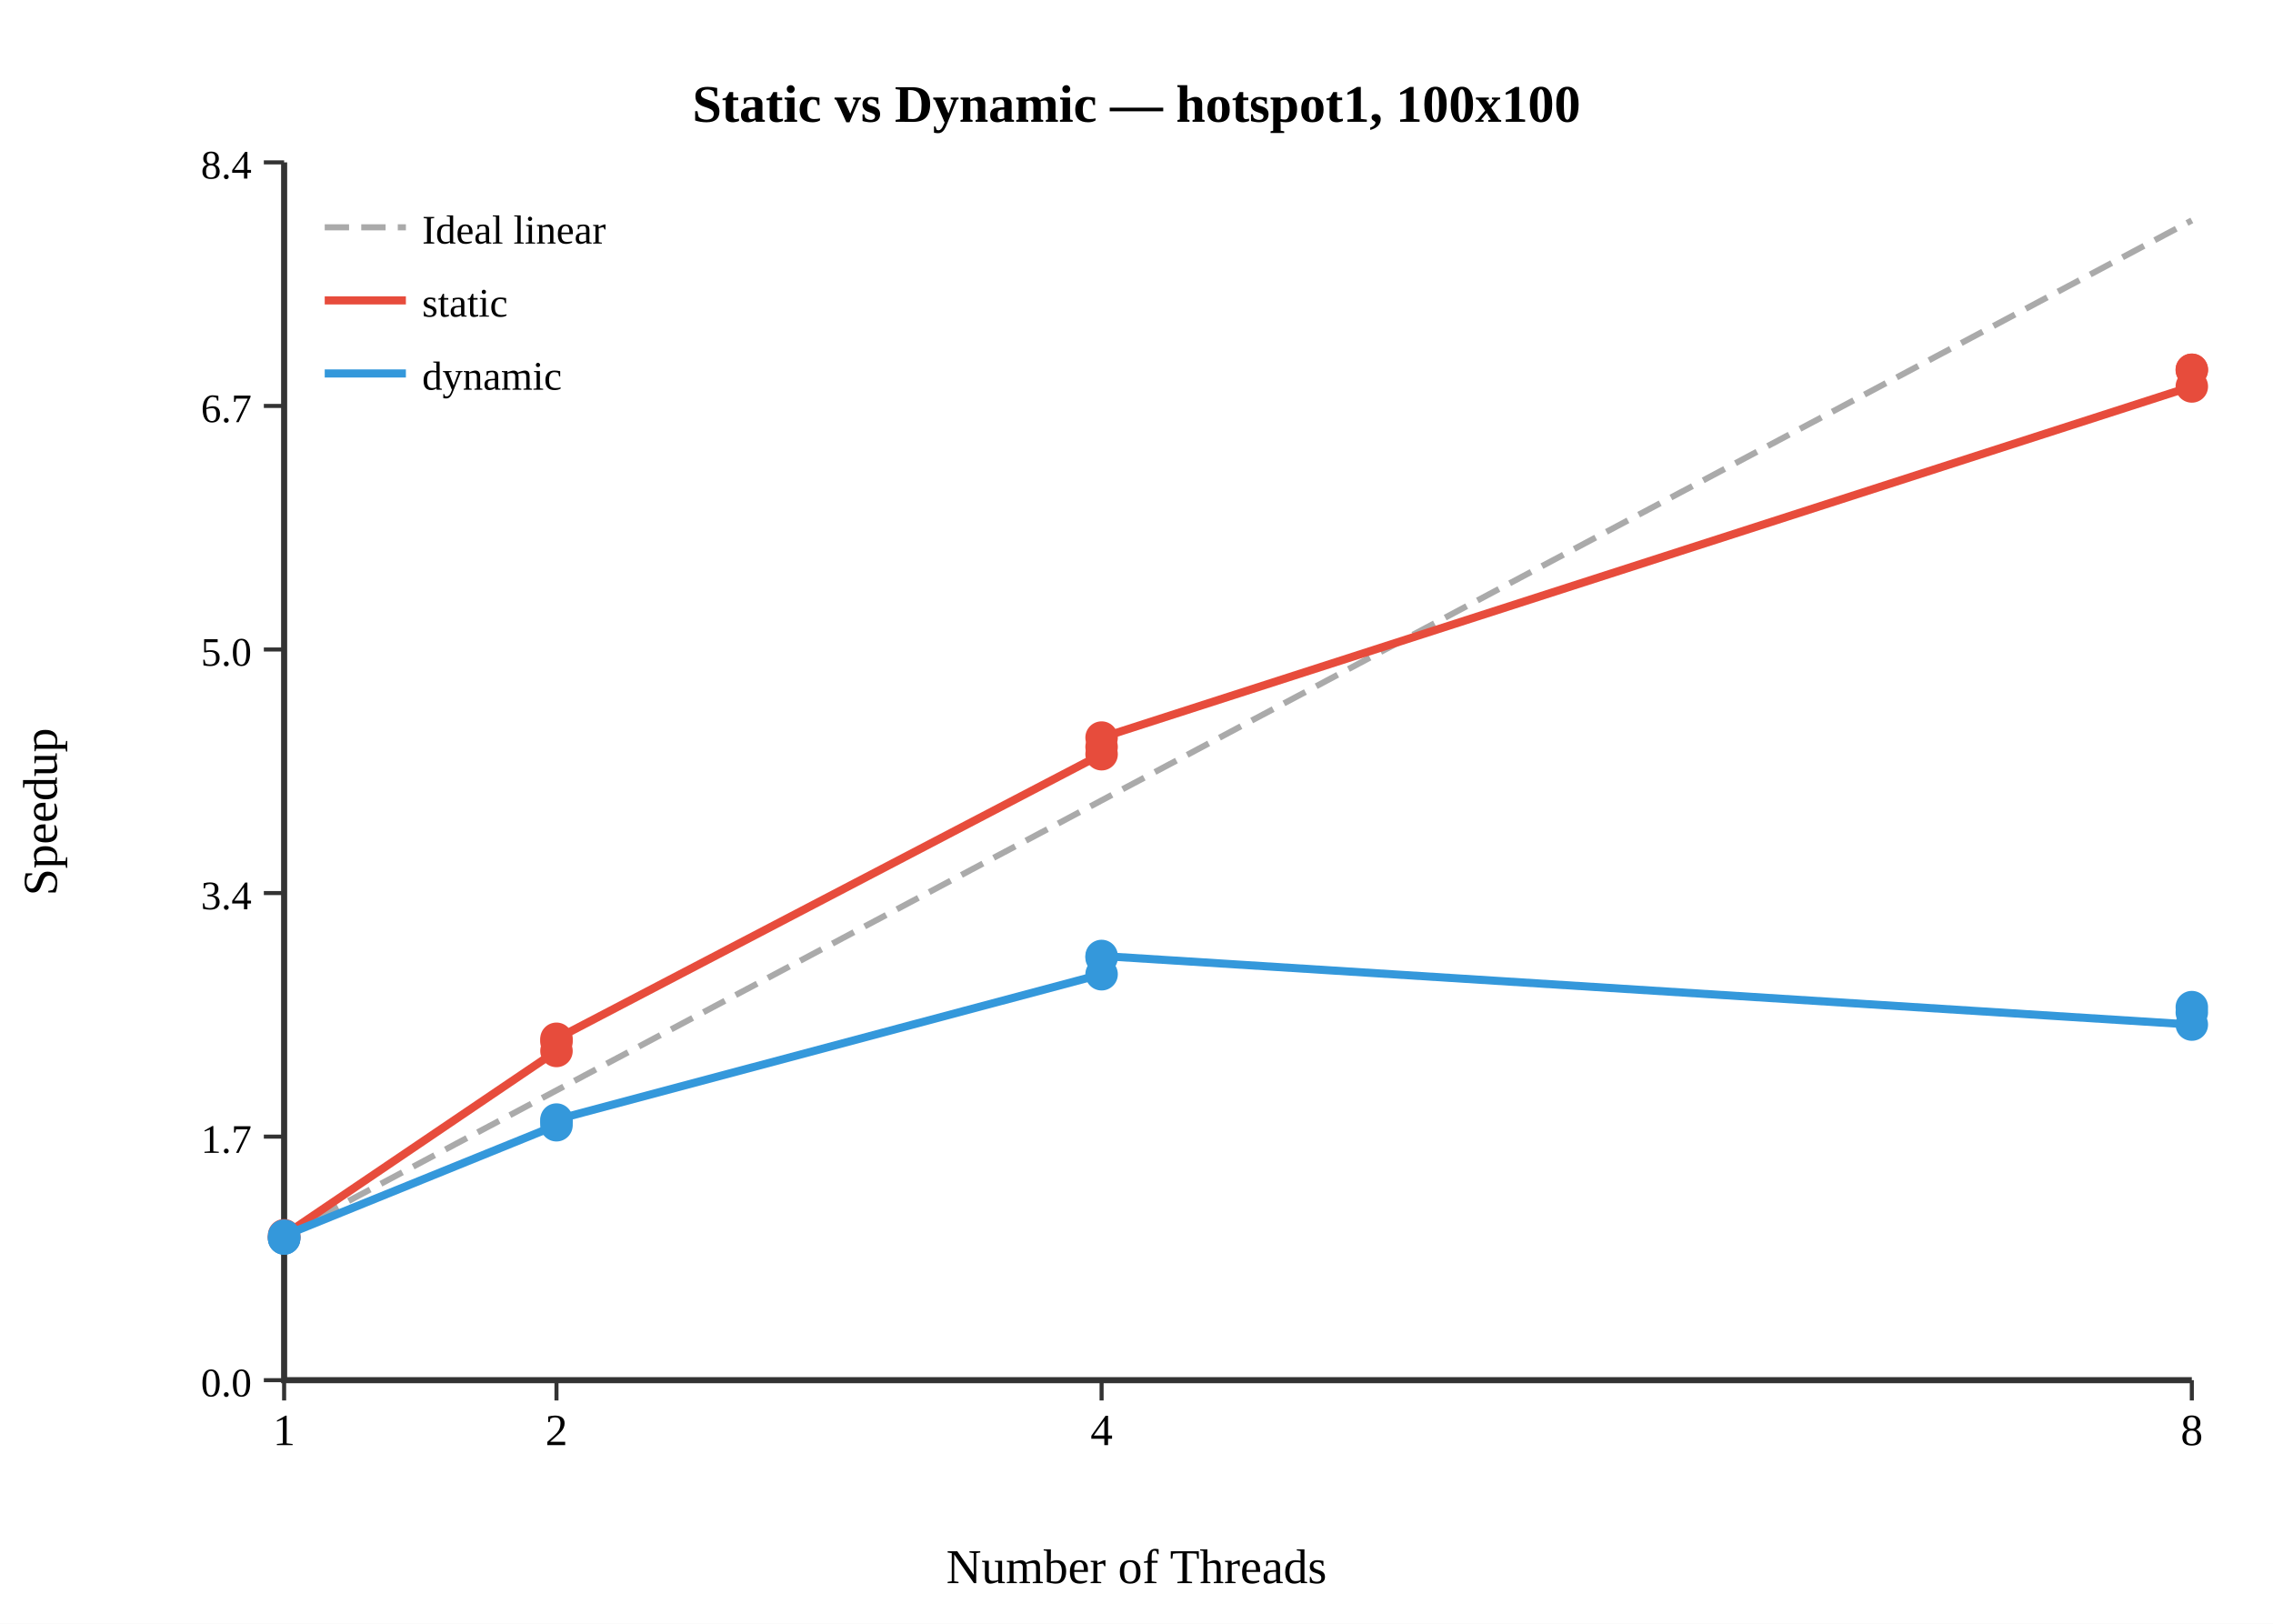
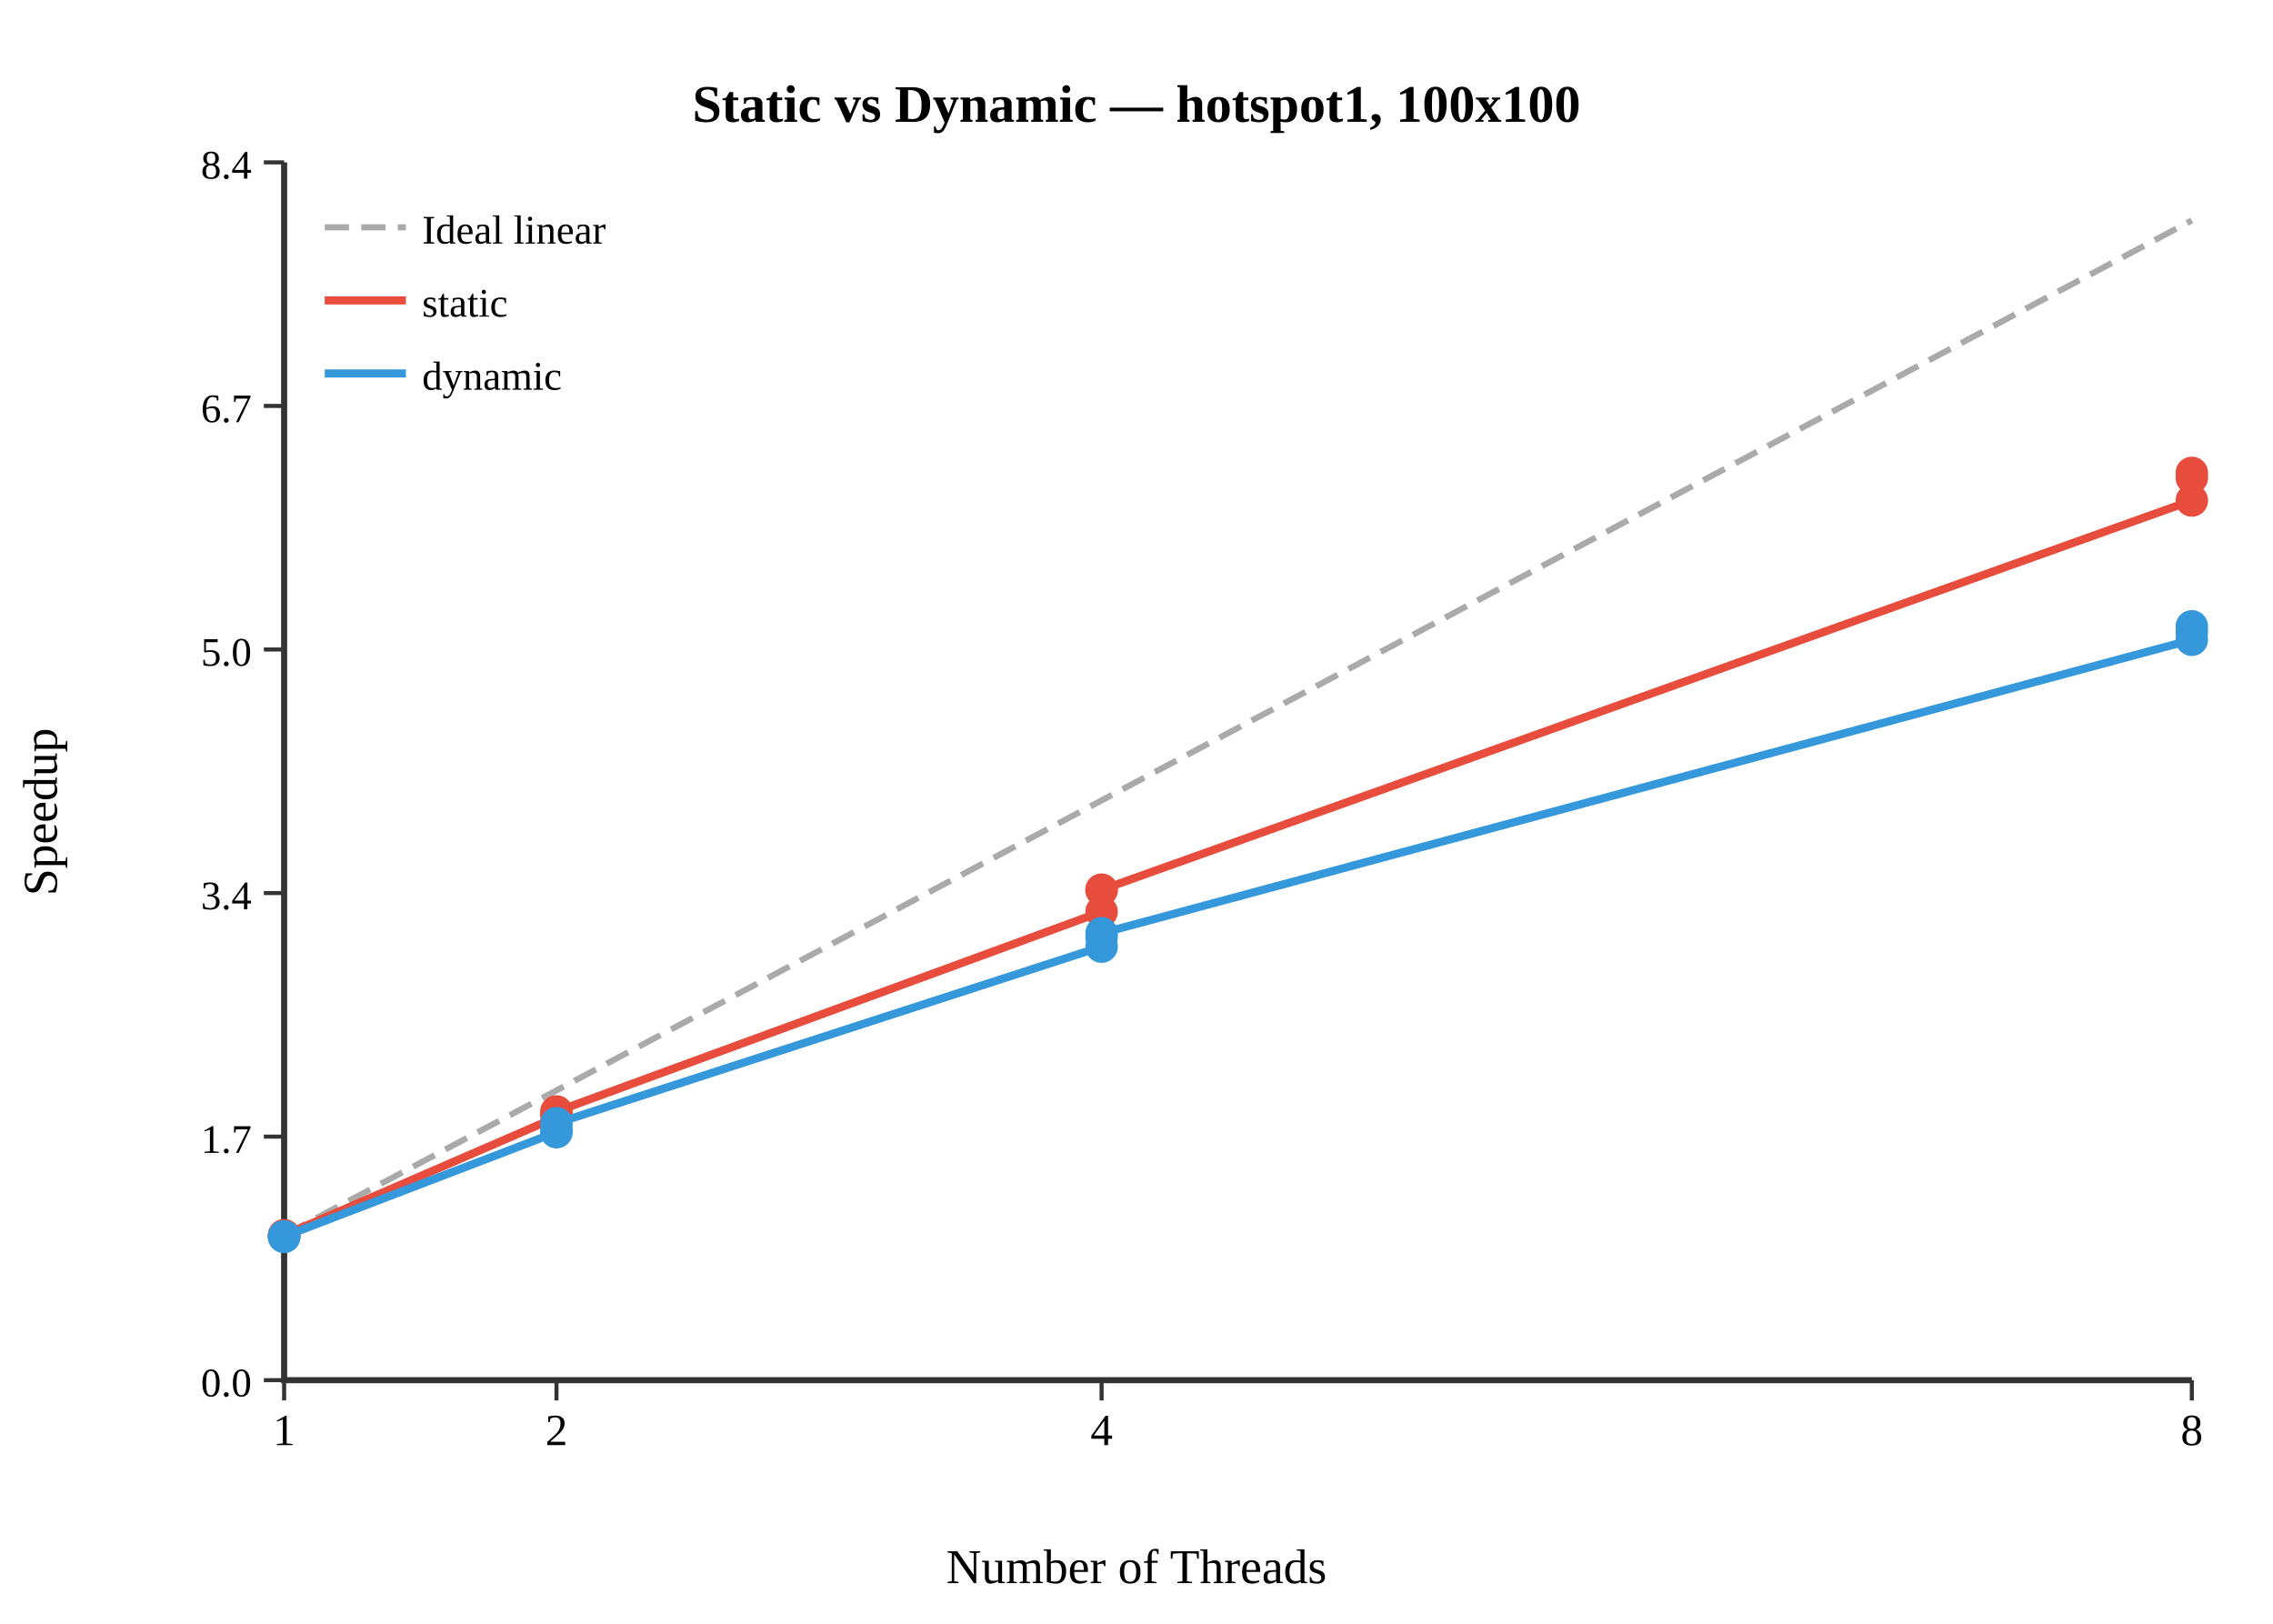
<svg xmlns="http://www.w3.org/2000/svg" viewBox="0 0 560 400">
  <rect width="560" height="400" fill="white" />
  <text x="280" y="30" text-anchor="middle" font-size="13" font-weight="bold">Static vs Dynamic — hotspot1, 100x100</text>
  <path d="M70.0,40.0 L70.0,340.0 L540.0,340.0" stroke="#333" fill="none" stroke-width="1.5" />
  <line x1="70.0" y1="340.0" x2="70.0" y2="345.0" stroke="#333" />
  <text x="70.0" y="356.0" text-anchor="middle" font-size="11">1</text>
  <line x1="137.1" y1="340.0" x2="137.1" y2="345.0" stroke="#333" />
  <text x="137.1" y="356.0" text-anchor="middle" font-size="11">2</text>
  <line x1="271.4" y1="340.0" x2="271.4" y2="345.0" stroke="#333" />
  <text x="271.4" y="356.0" text-anchor="middle" font-size="11">4</text>
  <line x1="540.0" y1="340.0" x2="540.0" y2="345.0" stroke="#333" />
  <text x="540.0" y="356.0" text-anchor="middle" font-size="11">8</text>
  <line x1="70.0" y1="340.0" x2="65.0" y2="340.0" stroke="#333" />
  <text x="62.0" y="344.0" text-anchor="end" font-size="10">0.0</text>
  <line x1="70.0" y1="280.0" x2="65.0" y2="280.0" stroke="#333" />
  <text x="62.0" y="284.0" text-anchor="end" font-size="10">1.7</text>
  <line x1="70.0" y1="220.0" x2="65.0" y2="220.0" stroke="#333" />
  <text x="62.0" y="224.0" text-anchor="end" font-size="10">3.4</text>
  <line x1="70.0" y1="160.0" x2="65.0" y2="160.0" stroke="#333" />
  <text x="62.0" y="164.0" text-anchor="end" font-size="10">5.0</text>
  <line x1="70.0" y1="100.0" x2="65.0" y2="100.0" stroke="#333" />
  <text x="62.0" y="104.0" text-anchor="end" font-size="10">6.7</text>
  <line x1="70.0" y1="40.0" x2="65.0" y2="40.0" stroke="#333" />
  <text x="62.0" y="44.0" text-anchor="end" font-size="10">8.4</text>
  <line x1="70.0" y1="304.3" x2="540.0" y2="54.3" stroke="#aaa" stroke-dasharray="6,3" stroke-width="1.5" />
-   <path d="M70.0,305.0 L70.0,304.8 L70.0,304.3 L137.1,258.9 L137.1,256.6 L137.1,255.9 L271.4,185.8 L271.4,184.0 L271.4,181.7 L540.0,95.2 L540.0,91.1 L540.0,91.1" stroke="#e74c3c" fill="none" stroke-width="2" />
-   <circle cx="70.0" cy="305.0" r="4" fill="#e74c3c" />
-   <circle cx="70.0" cy="304.8" r="4" fill="#e74c3c" />
+   <path d="M70.0,304.5 L70.0,304.4 L70.0,304.3 L137.1,275.2 L137.1,274.1 L137.1,273.8 L271.4,224.6 L271.4,219.2 L271.4,219.2 L540.0,123.3 L540.0,117.7 L540.0,116.5" stroke="#e74c3c" fill="none" stroke-width="2" />
+   <circle cx="70.0" cy="304.5" r="4" fill="#e74c3c" />
+   <circle cx="70.0" cy="304.4" r="4" fill="#e74c3c" />
  <circle cx="70.0" cy="304.3" r="4" fill="#e74c3c" />
-   <circle cx="137.1" cy="258.9" r="4" fill="#e74c3c" />
-   <circle cx="137.1" cy="256.6" r="4" fill="#e74c3c" />
-   <circle cx="137.1" cy="255.9" r="4" fill="#e74c3c" />
-   <circle cx="271.4" cy="185.8" r="4" fill="#e74c3c" />
-   <circle cx="271.4" cy="184.0" r="4" fill="#e74c3c" />
-   <circle cx="271.4" cy="181.7" r="4" fill="#e74c3c" />
-   <circle cx="540.0" cy="95.2" r="4" fill="#e74c3c" />
-   <circle cx="540.0" cy="91.1" r="4" fill="#e74c3c" />
-   <circle cx="540.0" cy="91.1" r="4" fill="#e74c3c" />
-   <path d="M70.0,305.1 L70.0,305.1 L70.0,304.4 L137.1,277.2 L137.1,276.3 L137.1,275.8 L271.4,240.0 L271.4,235.9 L271.4,235.5 L540.0,252.4 L540.0,249.4 L540.0,248.1" stroke="#3498db" fill="none" stroke-width="2" />
-   <circle cx="70.0" cy="305.1" r="4" fill="#3498db" />
-   <circle cx="70.0" cy="305.1" r="4" fill="#3498db" />
-   <circle cx="70.0" cy="304.4" r="4" fill="#3498db" />
-   <circle cx="137.1" cy="277.2" r="4" fill="#3498db" />
-   <circle cx="137.1" cy="276.3" r="4" fill="#3498db" />
-   <circle cx="137.1" cy="275.8" r="4" fill="#3498db" />
-   <circle cx="271.4" cy="240.0" r="4" fill="#3498db" />
-   <circle cx="271.4" cy="235.9" r="4" fill="#3498db" />
-   <circle cx="271.4" cy="235.5" r="4" fill="#3498db" />
-   <circle cx="540.0" cy="252.4" r="4" fill="#3498db" />
-   <circle cx="540.0" cy="249.4" r="4" fill="#3498db" />
-   <circle cx="540.0" cy="248.1" r="4" fill="#3498db" />
+   <circle cx="137.1" cy="275.2" r="4" fill="#e74c3c" />
+   <circle cx="137.1" cy="274.1" r="4" fill="#e74c3c" />
+   <circle cx="137.1" cy="273.8" r="4" fill="#e74c3c" />
+   <circle cx="271.4" cy="224.6" r="4" fill="#e74c3c" />
+   <circle cx="271.4" cy="219.2" r="4" fill="#e74c3c" />
+   <circle cx="271.4" cy="219.2" r="4" fill="#e74c3c" />
+   <circle cx="540.0" cy="123.3" r="4" fill="#e74c3c" />
+   <circle cx="540.0" cy="117.7" r="4" fill="#e74c3c" />
+   <circle cx="540.0" cy="116.5" r="4" fill="#e74c3c" />
+   <path d="M70.0,304.7 L70.0,304.6 L70.0,304.6 L137.1,278.9 L137.1,278.4 L137.1,276.7 L271.4,233.2 L271.4,230.8 L271.4,229.9 L540.0,157.6 L540.0,155.7 L540.0,154.3" stroke="#3498db" fill="none" stroke-width="2" />
+   <circle cx="70.0" cy="304.7" r="4" fill="#3498db" />
+   <circle cx="70.0" cy="304.6" r="4" fill="#3498db" />
+   <circle cx="70.0" cy="304.6" r="4" fill="#3498db" />
+   <circle cx="137.1" cy="278.9" r="4" fill="#3498db" />
+   <circle cx="137.1" cy="278.4" r="4" fill="#3498db" />
+   <circle cx="137.1" cy="276.7" r="4" fill="#3498db" />
+   <circle cx="271.4" cy="233.2" r="4" fill="#3498db" />
+   <circle cx="271.4" cy="230.8" r="4" fill="#3498db" />
+   <circle cx="271.4" cy="229.9" r="4" fill="#3498db" />
+   <circle cx="540.0" cy="157.6" r="4" fill="#3498db" />
+   <circle cx="540.0" cy="155.7" r="4" fill="#3498db" />
+   <circle cx="540.0" cy="154.3" r="4" fill="#3498db" />
  <g transform="translate(80,50)">
    <line x1="0" y1="6" x2="20" y2="6" stroke="#aaa" stroke-dasharray="6,3" stroke-width="1.5" />
    <text x="24" y="10" font-size="10">Ideal linear</text>
  </g>
  <g transform="translate(80,68)">
    <line x1="0" y1="6" x2="20" y2="6" stroke="#e74c3c" stroke-width="2" />
    <text x="24" y="10" font-size="10">static</text>
  </g>
  <g transform="translate(80,86)">
    <line x1="0" y1="6" x2="20" y2="6" stroke="#3498db" stroke-width="2" />
    <text x="24" y="10" font-size="10">dynamic</text>
  </g>
  <text x="280" y="390" text-anchor="middle" font-size="12">Number of Threads</text>
  <text x="14" y="200" text-anchor="middle" font-size="12" transform="rotate(-90 14 200)">Speedup</text>
</svg>
